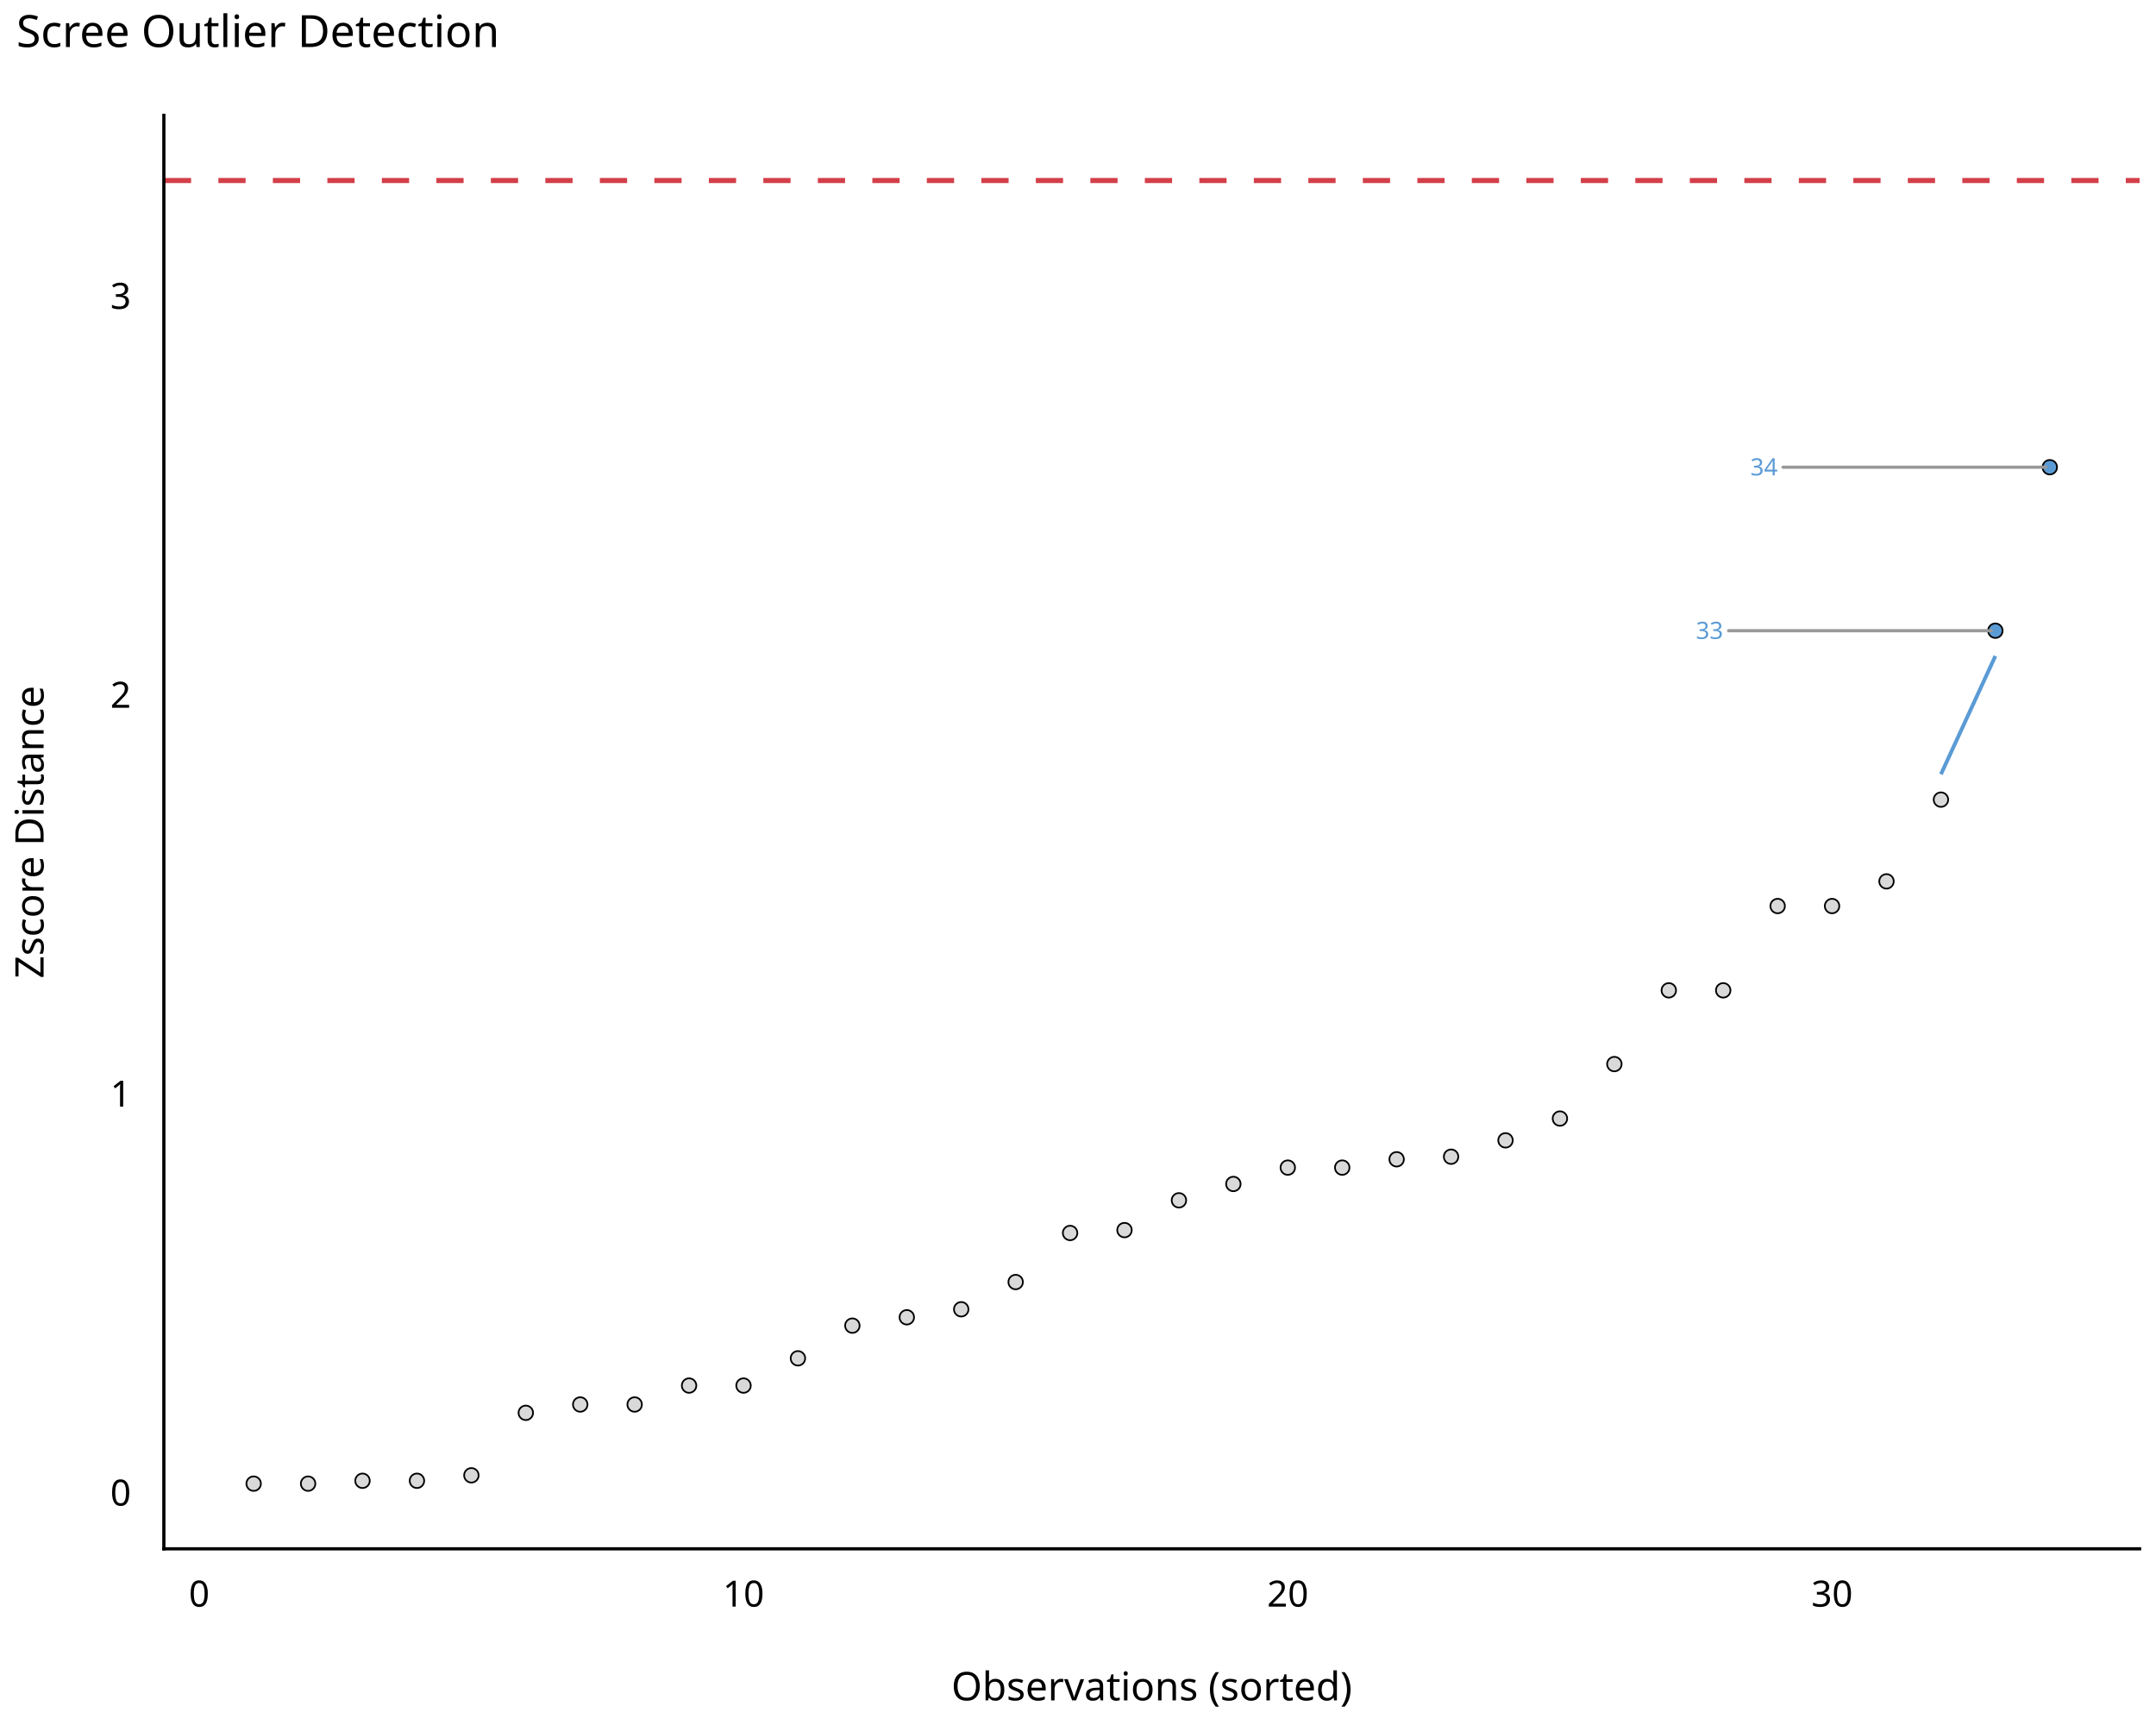
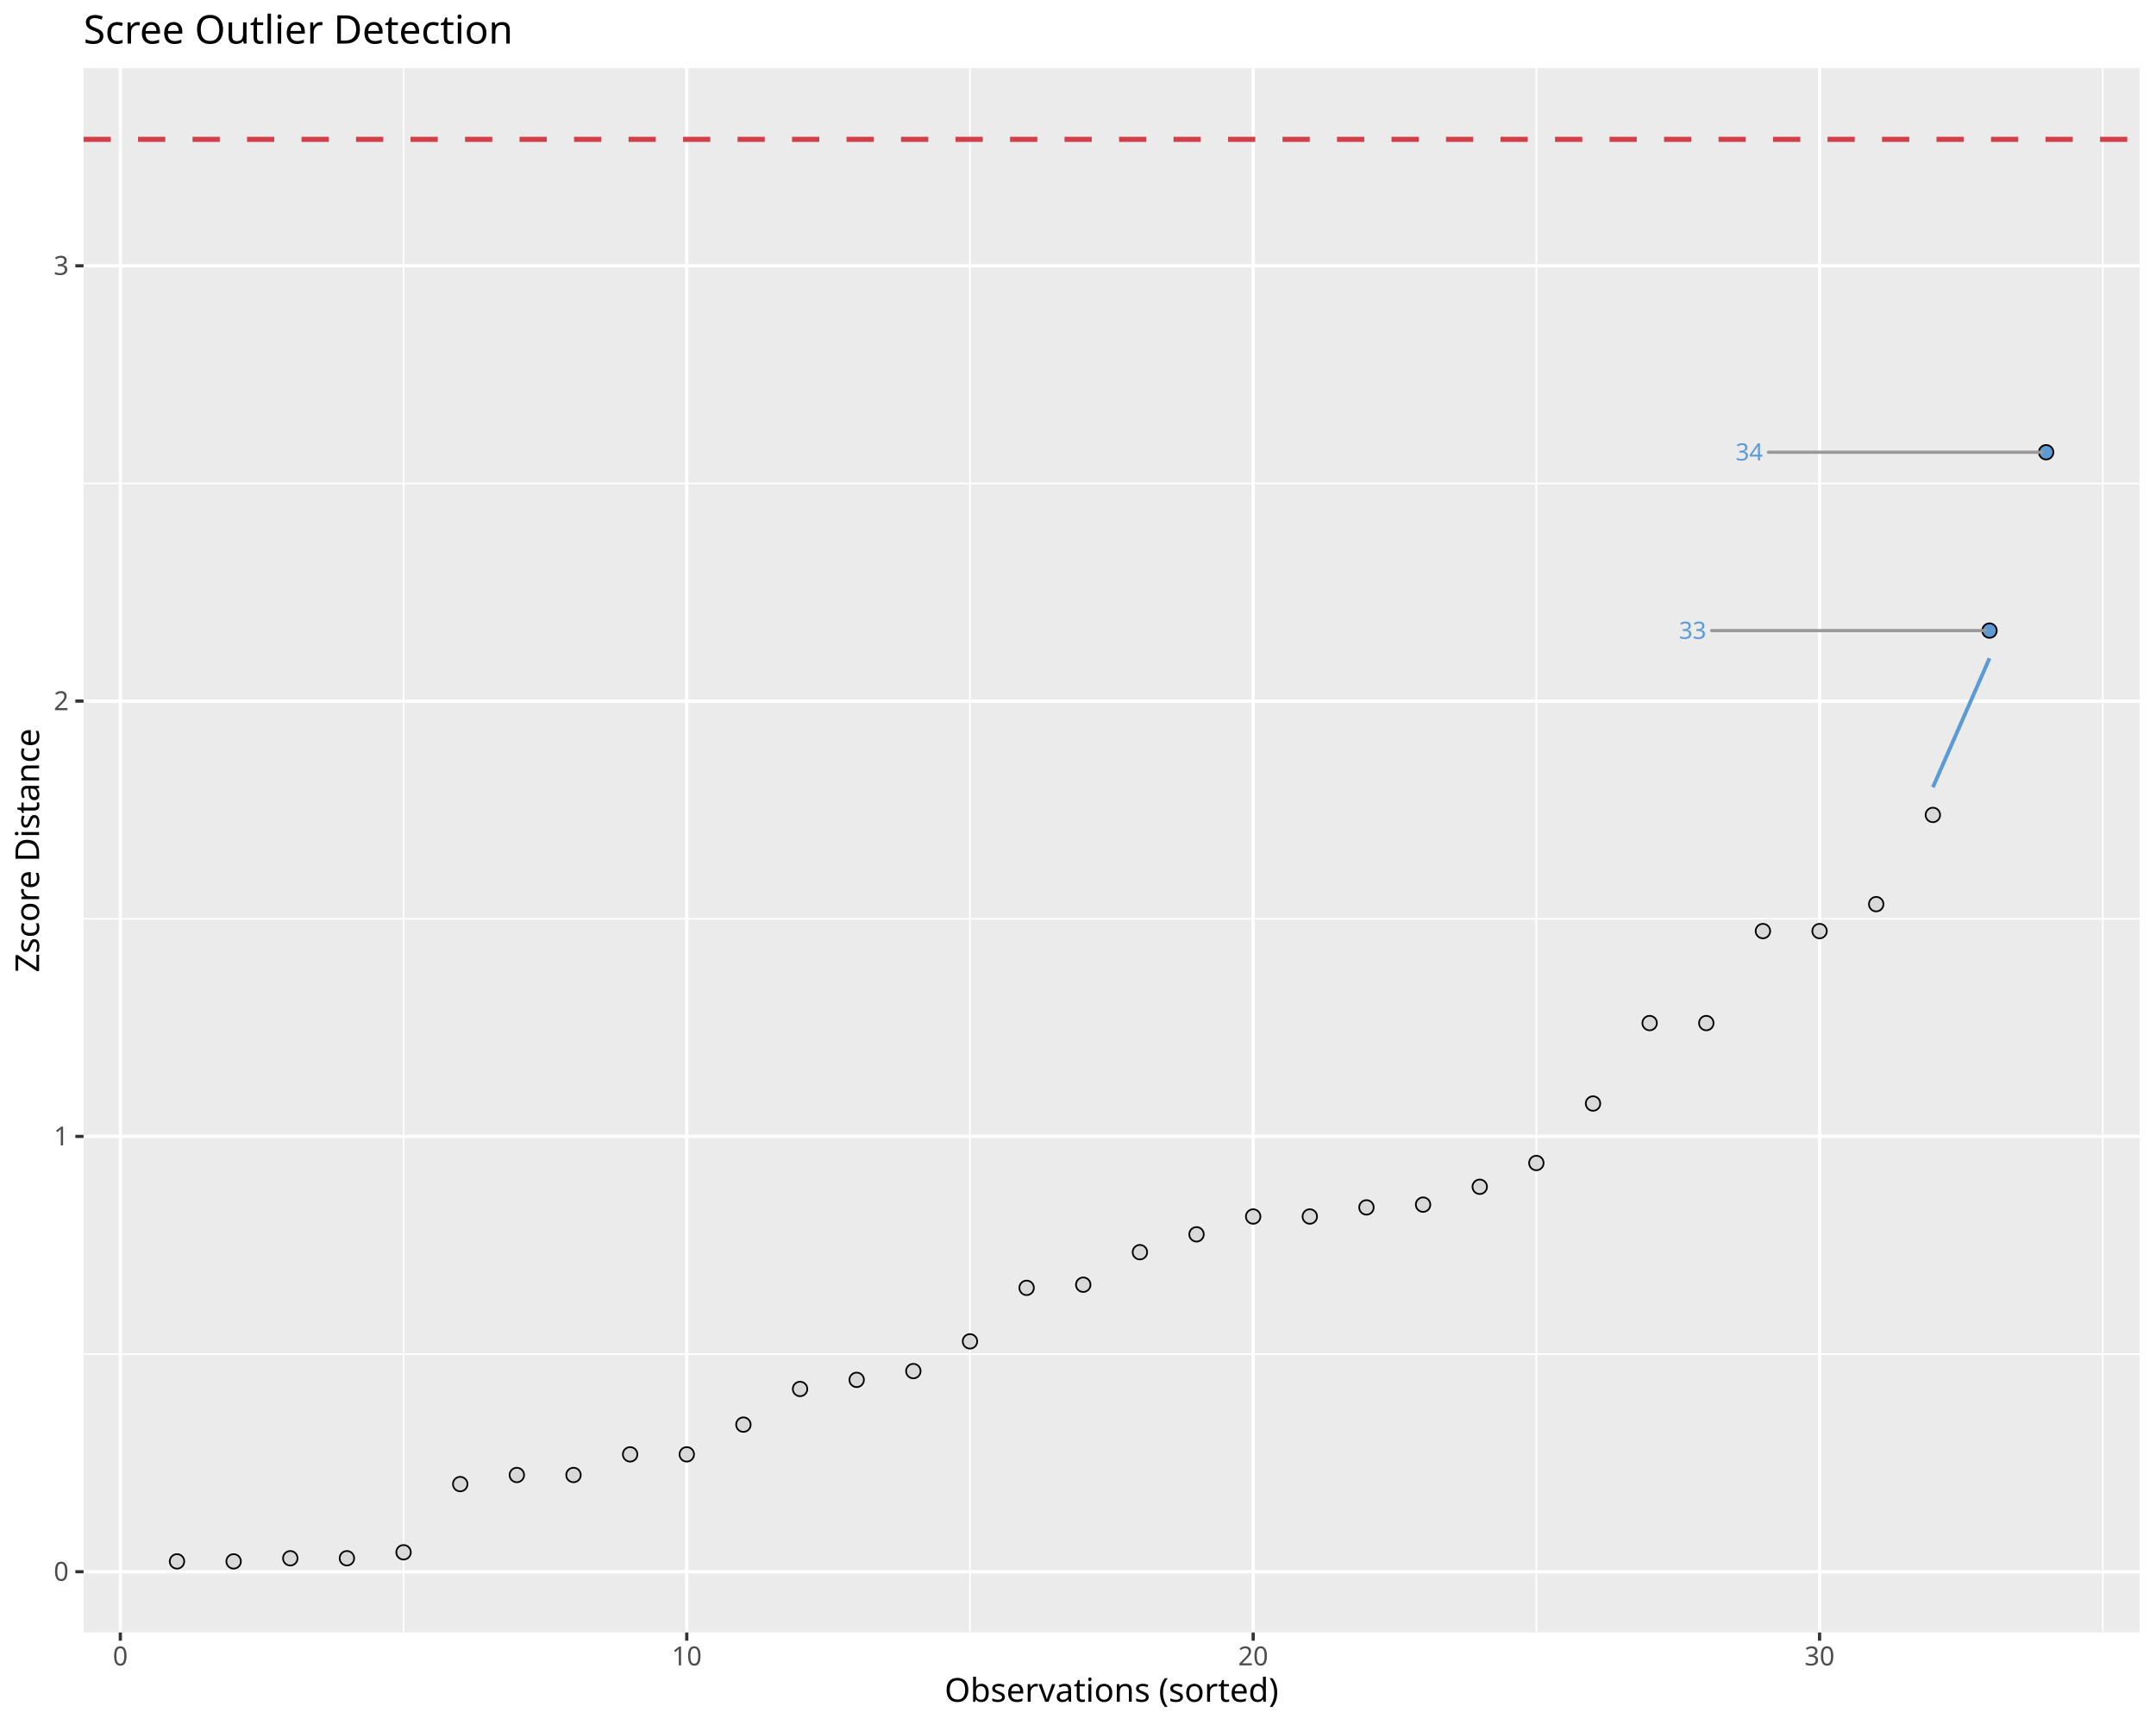
<svg xmlns="http://www.w3.org/2000/svg" class="svglite" data-engine-version="2.0" width="720.00pt" height="576.00pt" viewBox="0 0 720.00 576.00">
  <defs>
    <style type="text/css">
    .svglite line, .svglite polyline, .svglite polygon, .svglite path, .svglite rect, .svglite circle {
      fill: none;
      stroke: #000000;
      stroke-linecap: round;
      stroke-linejoin: round;
      stroke-miterlimit: 10.00;
    }
  </style>
  </defs>
  <rect width="100%" height="100%" style="stroke: none; fill: #FFFFFF;" />
  <defs>
    <clipPath id="cpMC4wMHw3MjAuMDB8MC4wMHw1NzYuMDA=">
      <rect x="0.00" y="0.00" width="720.00" height="576.00" />
    </clipPath>
  </defs>
  <g clip-path="url(#cpMC4wMHw3MjAuMDB8MC4wMHw1NzYuMDA=)">
-     <rect x="0" y="0.00" width="720.00" height="576.00" style="stroke-width: 1.07; stroke: #FFFFFF; fill: #FFFFFF;" />
+     <rect x="0.00" y="0.00" width="720.00" height="576.00" style="stroke-width: 1.07; stroke: #FFFFFF; fill: #FFFFFF;" />
  </g>
  <defs>
-     <clipPath id="cpNTQuNzJ8NzE0LjUyfDM4LjUxfDUxNy4xNw==">
-       <rect x="54.72" y="38.51" width="659.80" height="478.66" />
+     <clipPath id="cpMjcuOTB8NzE0LjUyfDIyLjc4fDU0NS4xMQ==">
+       <rect x="27.90" y="22.78" width="686.62" height="522.33" />
    </clipPath>
  </defs>
-   <g clip-path="url(#cpNTQuNzJ8NzE0LjUyfDM4LjUxfDUxNy4xNw==)">
-     <rect x="54.72" y="38.51" width="659.80" height="478.66" style="stroke-width: 1.07; stroke: none; fill: #FFFFFF;" />
-     <circle cx="84.71" cy="495.41" r="2.42" style="stroke-width: 0.57; fill: #D9D9D9;" />
-     <circle cx="102.89" cy="495.41" r="2.42" style="stroke-width: 0.57; fill: #D9D9D9;" />
-     <circle cx="121.06" cy="494.45" r="2.42" style="stroke-width: 0.57; fill: #D9D9D9;" />
-     <circle cx="139.24" cy="494.45" r="2.42" style="stroke-width: 0.57; fill: #D9D9D9;" />
-     <circle cx="157.42" cy="492.63" r="2.42" style="stroke-width: 0.57; fill: #D9D9D9;" />
-     <circle cx="175.59" cy="471.76" r="2.42" style="stroke-width: 0.57; fill: #D9D9D9;" />
-     <circle cx="193.77" cy="468.98" r="2.42" style="stroke-width: 0.57; fill: #D9D9D9;" />
-     <circle cx="211.94" cy="468.98" r="2.42" style="stroke-width: 0.57; fill: #D9D9D9;" />
-     <circle cx="230.12" cy="462.66" r="2.42" style="stroke-width: 0.57; fill: #D9D9D9;" />
-     <circle cx="248.30" cy="462.66" r="2.42" style="stroke-width: 0.57; fill: #D9D9D9;" />
-     <circle cx="266.47" cy="453.56" r="2.42" style="stroke-width: 0.57; fill: #D9D9D9;" />
-     <circle cx="284.65" cy="442.65" r="2.42" style="stroke-width: 0.57; fill: #D9D9D9;" />
-     <circle cx="302.83" cy="439.86" r="2.42" style="stroke-width: 0.57; fill: #D9D9D9;" />
-     <circle cx="321.00" cy="437.19" r="2.42" style="stroke-width: 0.57; fill: #D9D9D9;" />
-     <circle cx="339.18" cy="428.09" r="2.42" style="stroke-width: 0.57; fill: #D9D9D9;" />
-     <circle cx="357.36" cy="411.71" r="2.42" style="stroke-width: 0.57; fill: #D9D9D9;" />
-     <circle cx="375.53" cy="410.75" r="2.42" style="stroke-width: 0.57; fill: #D9D9D9;" />
-     <circle cx="393.71" cy="400.80" r="2.42" style="stroke-width: 0.57; fill: #D9D9D9;" />
-     <circle cx="411.88" cy="395.34" r="2.42" style="stroke-width: 0.57; fill: #D9D9D9;" />
-     <circle cx="430.06" cy="389.88" r="2.42" style="stroke-width: 0.57; fill: #D9D9D9;" />
-     <circle cx="448.24" cy="389.88" r="2.42" style="stroke-width: 0.57; fill: #D9D9D9;" />
-     <circle cx="466.41" cy="387.10" r="2.42" style="stroke-width: 0.57; fill: #D9D9D9;" />
-     <circle cx="484.59" cy="386.24" r="2.42" style="stroke-width: 0.57; fill: #D9D9D9;" />
-     <circle cx="502.77" cy="380.78" r="2.42" style="stroke-width: 0.57; fill: #D9D9D9;" />
-     <circle cx="520.94" cy="373.50" r="2.42" style="stroke-width: 0.57; fill: #D9D9D9;" />
-     <circle cx="539.12" cy="355.31" r="2.42" style="stroke-width: 0.57; fill: #D9D9D9;" />
-     <circle cx="557.30" cy="330.69" r="2.42" style="stroke-width: 0.57; fill: #D9D9D9;" />
-     <circle cx="575.47" cy="330.69" r="2.42" style="stroke-width: 0.57; fill: #D9D9D9;" />
-     <circle cx="593.65" cy="302.54" r="2.42" style="stroke-width: 0.57; fill: #D9D9D9;" />
-     <circle cx="611.82" cy="302.54" r="2.42" style="stroke-width: 0.57; fill: #D9D9D9;" />
-     <circle cx="630.00" cy="294.30" r="2.42" style="stroke-width: 0.57; fill: #D9D9D9;" />
-     <circle cx="648.18" cy="267.01" r="2.42" style="stroke-width: 0.57; fill: #D9D9D9;" />
-     <circle cx="666.35" cy="210.60" r="2.42" style="stroke-width: 0.57; fill: #5B9BD5;" />
-     <circle cx="684.53" cy="156.01" r="2.42" style="stroke-width: 0.57; fill: #5B9BD5;" />
-     <line x1="54.72" y1="60.27" x2="714.52" y2="60.27" style="stroke-width: 1.71; stroke: #D33F49; stroke-dasharray: 9.10,9.10; stroke-linecap: butt;" />
-     <line x1="648.18" y1="258.54" x2="666.35" y2="219.06" style="stroke-width: 1.28; stroke: #5B9BD5; stroke-linecap: butt;" />
-     <line x1="577.27" y1="210.60" x2="665.00" y2="210.60" style="stroke-width: 1.07; stroke: #999999;" />
-     <line x1="595.45" y1="156.01" x2="683.17" y2="156.01" style="stroke-width: 1.07; stroke: #999999;" />
-     <text x="575.47" y="213.34" text-anchor="end" style="font-size: 7.97px; fill: #5B9BD5; font-family: sans;" textLength="8.86px" lengthAdjust="spacingAndGlyphs">33</text>
-     <text x="593.65" y="158.75" text-anchor="end" style="font-size: 7.97px; fill: #5B9BD5; font-family: sans;" textLength="8.86px" lengthAdjust="spacingAndGlyphs">34</text>
+   <g clip-path="url(#cpMjcuOTB8NzE0LjUyfDIyLjc4fDU0NS4xMQ==)">
+     <rect x="27.90" y="22.78" width="686.62" height="522.33" style="stroke-width: 1.07; stroke: none; fill: #EBEBEB;" />
+     <polyline points="27.90,452.14 714.52,452.14 " style="stroke-width: 0.53; stroke: #FFFFFF; stroke-linecap: butt;" />
+     <polyline points="27.90,306.79 714.52,306.79 " style="stroke-width: 0.53; stroke: #FFFFFF; stroke-linecap: butt;" />
+     <polyline points="27.90,161.43 714.52,161.43 " style="stroke-width: 0.53; stroke: #FFFFFF; stroke-linecap: butt;" />
+     <polyline points="134.77,545.11 134.77,22.78 " style="stroke-width: 0.53; stroke: #FFFFFF; stroke-linecap: butt;" />
+     <polyline points="323.92,545.11 323.92,22.78 " style="stroke-width: 0.53; stroke: #FFFFFF; stroke-linecap: butt;" />
+     <polyline points="513.07,545.11 513.07,22.78 " style="stroke-width: 0.53; stroke: #FFFFFF; stroke-linecap: butt;" />
+     <polyline points="702.23,545.11 702.23,22.78 " style="stroke-width: 0.53; stroke: #FFFFFF; stroke-linecap: butt;" />
+     <polyline points="27.90,524.82 714.52,524.82 " style="stroke-width: 1.07; stroke: #FFFFFF; stroke-linecap: butt;" />
+     <polyline points="27.90,379.46 714.52,379.46 " style="stroke-width: 1.07; stroke: #FFFFFF; stroke-linecap: butt;" />
+     <polyline points="27.90,234.11 714.52,234.11 " style="stroke-width: 1.07; stroke: #FFFFFF; stroke-linecap: butt;" />
+     <polyline points="27.90,88.75 714.52,88.75 " style="stroke-width: 1.07; stroke: #FFFFFF; stroke-linecap: butt;" />
+     <polyline points="40.19,545.11 40.19,22.78 " style="stroke-width: 1.07; stroke: #FFFFFF; stroke-linecap: butt;" />
+     <polyline points="229.35,545.11 229.35,22.78 " style="stroke-width: 1.07; stroke: #FFFFFF; stroke-linecap: butt;" />
+     <polyline points="418.50,545.11 418.50,22.78 " style="stroke-width: 1.07; stroke: #FFFFFF; stroke-linecap: butt;" />
+     <polyline points="607.65,545.11 607.65,22.78 " style="stroke-width: 1.07; stroke: #FFFFFF; stroke-linecap: butt;" />
+     <circle cx="59.11" cy="521.37" r="2.42" style="stroke-width: 0.57; fill: #D9D9D9;" />
+     <circle cx="78.02" cy="521.37" r="2.42" style="stroke-width: 0.57; fill: #D9D9D9;" />
+     <circle cx="96.94" cy="520.32" r="2.42" style="stroke-width: 0.57; fill: #D9D9D9;" />
+     <circle cx="115.85" cy="520.32" r="2.42" style="stroke-width: 0.57; fill: #D9D9D9;" />
+     <circle cx="134.77" cy="518.33" r="2.42" style="stroke-width: 0.57; fill: #D9D9D9;" />
+     <circle cx="153.69" cy="495.56" r="2.42" style="stroke-width: 0.57; fill: #D9D9D9;" />
+     <circle cx="172.60" cy="492.52" r="2.42" style="stroke-width: 0.57; fill: #D9D9D9;" />
+     <circle cx="191.52" cy="492.52" r="2.42" style="stroke-width: 0.57; fill: #D9D9D9;" />
+     <circle cx="210.43" cy="485.63" r="2.42" style="stroke-width: 0.57; fill: #D9D9D9;" />
+     <circle cx="229.35" cy="485.63" r="2.42" style="stroke-width: 0.57; fill: #D9D9D9;" />
+     <circle cx="248.26" cy="475.70" r="2.42" style="stroke-width: 0.57; fill: #D9D9D9;" />
+     <circle cx="267.18" cy="463.79" r="2.42" style="stroke-width: 0.57; fill: #D9D9D9;" />
+     <circle cx="286.09" cy="460.75" r="2.42" style="stroke-width: 0.57; fill: #D9D9D9;" />
+     <circle cx="305.01" cy="457.83" r="2.42" style="stroke-width: 0.57; fill: #D9D9D9;" />
+     <circle cx="323.92" cy="447.90" r="2.42" style="stroke-width: 0.57; fill: #D9D9D9;" />
+     <circle cx="342.84" cy="430.03" r="2.42" style="stroke-width: 0.57; fill: #D9D9D9;" />
+     <circle cx="361.75" cy="428.98" r="2.42" style="stroke-width: 0.57; fill: #D9D9D9;" />
+     <circle cx="380.67" cy="418.12" r="2.42" style="stroke-width: 0.57; fill: #D9D9D9;" />
+     <circle cx="399.58" cy="412.16" r="2.42" style="stroke-width: 0.57; fill: #D9D9D9;" />
+     <circle cx="418.50" cy="406.21" r="2.42" style="stroke-width: 0.57; fill: #D9D9D9;" />
+     <circle cx="437.41" cy="406.21" r="2.42" style="stroke-width: 0.57; fill: #D9D9D9;" />
+     <circle cx="456.33" cy="403.17" r="2.42" style="stroke-width: 0.57; fill: #D9D9D9;" />
+     <circle cx="475.24" cy="402.24" r="2.42" style="stroke-width: 0.57; fill: #D9D9D9;" />
+     <circle cx="494.16" cy="396.28" r="2.42" style="stroke-width: 0.57; fill: #D9D9D9;" />
+     <circle cx="513.07" cy="388.34" r="2.42" style="stroke-width: 0.57; fill: #D9D9D9;" />
+     <circle cx="531.99" cy="368.48" r="2.42" style="stroke-width: 0.57; fill: #D9D9D9;" />
+     <circle cx="550.90" cy="341.62" r="2.42" style="stroke-width: 0.57; fill: #D9D9D9;" />
+     <circle cx="569.82" cy="341.62" r="2.42" style="stroke-width: 0.57; fill: #D9D9D9;" />
+     <circle cx="588.73" cy="310.90" r="2.42" style="stroke-width: 0.57; fill: #D9D9D9;" />
+     <circle cx="607.65" cy="310.90" r="2.42" style="stroke-width: 0.57; fill: #D9D9D9;" />
+     <circle cx="626.56" cy="301.91" r="2.42" style="stroke-width: 0.57; fill: #D9D9D9;" />
+     <circle cx="645.48" cy="272.12" r="2.42" style="stroke-width: 0.57; fill: #D9D9D9;" />
+     <circle cx="664.40" cy="210.57" r="2.42" style="stroke-width: 0.57; fill: #5B9BD5;" />
+     <circle cx="683.31" cy="151.01" r="2.42" style="stroke-width: 0.57; fill: #5B9BD5;" />
+     <line x1="27.90" y1="46.53" x2="714.52" y2="46.53" style="stroke-width: 1.71; stroke: #D33F49; stroke-dasharray: 9.10,9.10; stroke-linecap: butt;" />
+     <line x1="645.48" y1="262.89" x2="664.40" y2="219.81" style="stroke-width: 1.28; stroke: #5B9BD5; stroke-linecap: butt;" />
+     <line x1="571.62" y1="210.57" x2="663.07" y2="210.57" style="stroke-width: 1.07; stroke: #999999;" />
+     <line x1="590.54" y1="151.01" x2="681.98" y2="151.01" style="stroke-width: 1.07; stroke: #999999;" />
+     <text x="569.82" y="213.31" text-anchor="end" style="font-size: 7.97px; fill: #5B9BD5; font-family: sans;" textLength="8.86px" lengthAdjust="spacingAndGlyphs">33</text>
+     <text x="588.74" y="153.75" text-anchor="end" style="font-size: 7.97px; fill: #5B9BD5; font-family: sans;" textLength="8.86px" lengthAdjust="spacingAndGlyphs">34</text>
  </g>
  <g clip-path="url(#cpMC4wMHw3MjAuMDB8MC4wMHw1NzYuMDA=)">
-     <polyline points="54.72,517.17 54.72,38.51 " style="stroke-width: 1.07; stroke-linecap: square;" />
-     <text x="43.76" y="502.74" text-anchor="end" style="font-size: 12.10px; font-family: sans;" textLength="6.73px" lengthAdjust="spacingAndGlyphs">0</text>
-     <text x="43.76" y="369.53" text-anchor="end" style="font-size: 12.10px; font-family: sans;" textLength="6.73px" lengthAdjust="spacingAndGlyphs">1</text>
-     <text x="43.76" y="236.33" text-anchor="end" style="font-size: 12.10px; font-family: sans;" textLength="6.73px" lengthAdjust="spacingAndGlyphs">2</text>
-     <text x="43.76" y="103.13" text-anchor="end" style="font-size: 12.10px; font-family: sans;" textLength="6.73px" lengthAdjust="spacingAndGlyphs">3</text>
-     <polyline points="54.72,517.17 714.52,517.17 " style="stroke-width: 1.07; stroke-linecap: square;" />
-     <text x="66.53" y="536.46" text-anchor="middle" style="font-size: 12.10px; font-family: sans;" textLength="6.73px" lengthAdjust="spacingAndGlyphs">0</text>
-     <text x="248.30" y="536.46" text-anchor="middle" style="font-size: 12.10px; font-family: sans;" textLength="13.46px" lengthAdjust="spacingAndGlyphs">10</text>
-     <text x="430.06" y="536.46" text-anchor="middle" style="font-size: 12.10px; font-family: sans;" textLength="13.46px" lengthAdjust="spacingAndGlyphs">20</text>
-     <text x="611.82" y="536.46" text-anchor="middle" style="font-size: 12.10px; font-family: sans;" textLength="13.46px" lengthAdjust="spacingAndGlyphs">30</text>
-     <text x="384.62" y="567.78" text-anchor="middle" style="font-size: 13.20px; font-family: sans;" textLength="126.94px" lengthAdjust="spacingAndGlyphs">Observations (sorted)</text>
-     <text transform="translate(14.56,277.84) rotate(-90)" text-anchor="middle" style="font-size: 13.20px; font-family: sans;" textLength="95.39px" lengthAdjust="spacingAndGlyphs">Zscore Distance</text>
-     <text x="5.48" y="15.70" style="font-size: 14.85px; font-family: sans;" textLength="153.54px" lengthAdjust="spacingAndGlyphs">Scree Outlier Detection</text>
+     <text x="22.97" y="527.84" text-anchor="end" style="font-size: 8.80px; fill: #4D4D4D; font-family: sans;" textLength="4.89px" lengthAdjust="spacingAndGlyphs">0</text>
+     <text x="22.97" y="382.49" text-anchor="end" style="font-size: 8.80px; fill: #4D4D4D; font-family: sans;" textLength="4.89px" lengthAdjust="spacingAndGlyphs">1</text>
+     <text x="22.97" y="237.14" text-anchor="end" style="font-size: 8.80px; fill: #4D4D4D; font-family: sans;" textLength="4.89px" lengthAdjust="spacingAndGlyphs">2</text>
+     <text x="22.97" y="91.78" text-anchor="end" style="font-size: 8.80px; fill: #4D4D4D; font-family: sans;" textLength="4.89px" lengthAdjust="spacingAndGlyphs">3</text>
+     <polyline points="25.16,524.82 27.90,524.82 " style="stroke-width: 1.07; stroke: #333333; stroke-linecap: butt;" />
+     <polyline points="25.16,379.46 27.90,379.46 " style="stroke-width: 1.07; stroke: #333333; stroke-linecap: butt;" />
+     <polyline points="25.16,234.11 27.90,234.11 " style="stroke-width: 1.07; stroke: #333333; stroke-linecap: butt;" />
+     <polyline points="25.16,88.75 27.90,88.75 " style="stroke-width: 1.07; stroke: #333333; stroke-linecap: butt;" />
+     <polyline points="40.19,547.85 40.19,545.11 " style="stroke-width: 1.07; stroke: #333333; stroke-linecap: butt;" />
+     <polyline points="229.35,547.85 229.35,545.11 " style="stroke-width: 1.07; stroke: #333333; stroke-linecap: butt;" />
+     <polyline points="418.50,547.85 418.50,545.11 " style="stroke-width: 1.07; stroke: #333333; stroke-linecap: butt;" />
+     <polyline points="607.65,547.85 607.65,545.11 " style="stroke-width: 1.07; stroke: #333333; stroke-linecap: butt;" />
+     <text x="40.19" y="556.10" text-anchor="middle" style="font-size: 8.80px; fill: #4D4D4D; font-family: sans;" textLength="4.89px" lengthAdjust="spacingAndGlyphs">0</text>
+     <text x="229.35" y="556.10" text-anchor="middle" style="font-size: 8.80px; fill: #4D4D4D; font-family: sans;" textLength="9.79px" lengthAdjust="spacingAndGlyphs">10</text>
+     <text x="418.50" y="556.10" text-anchor="middle" style="font-size: 8.80px; fill: #4D4D4D; font-family: sans;" textLength="9.79px" lengthAdjust="spacingAndGlyphs">20</text>
+     <text x="607.65" y="556.10" text-anchor="middle" style="font-size: 8.80px; fill: #4D4D4D; font-family: sans;" textLength="9.79px" lengthAdjust="spacingAndGlyphs">30</text>
+     <text x="371.21" y="568.24" text-anchor="middle" style="font-size: 11.00px; font-family: sans;" textLength="105.78px" lengthAdjust="spacingAndGlyphs">Observations (sorted)</text>
+     <text transform="translate(13.05,283.95) rotate(-90)" text-anchor="middle" style="font-size: 11.00px; font-family: sans;" textLength="79.49px" lengthAdjust="spacingAndGlyphs">Zscore Distance</text>
+     <text x="27.90" y="14.56" style="font-size: 13.20px; font-family: sans;" textLength="136.48px" lengthAdjust="spacingAndGlyphs">Scree Outlier Detection</text>
  </g>
</svg>
